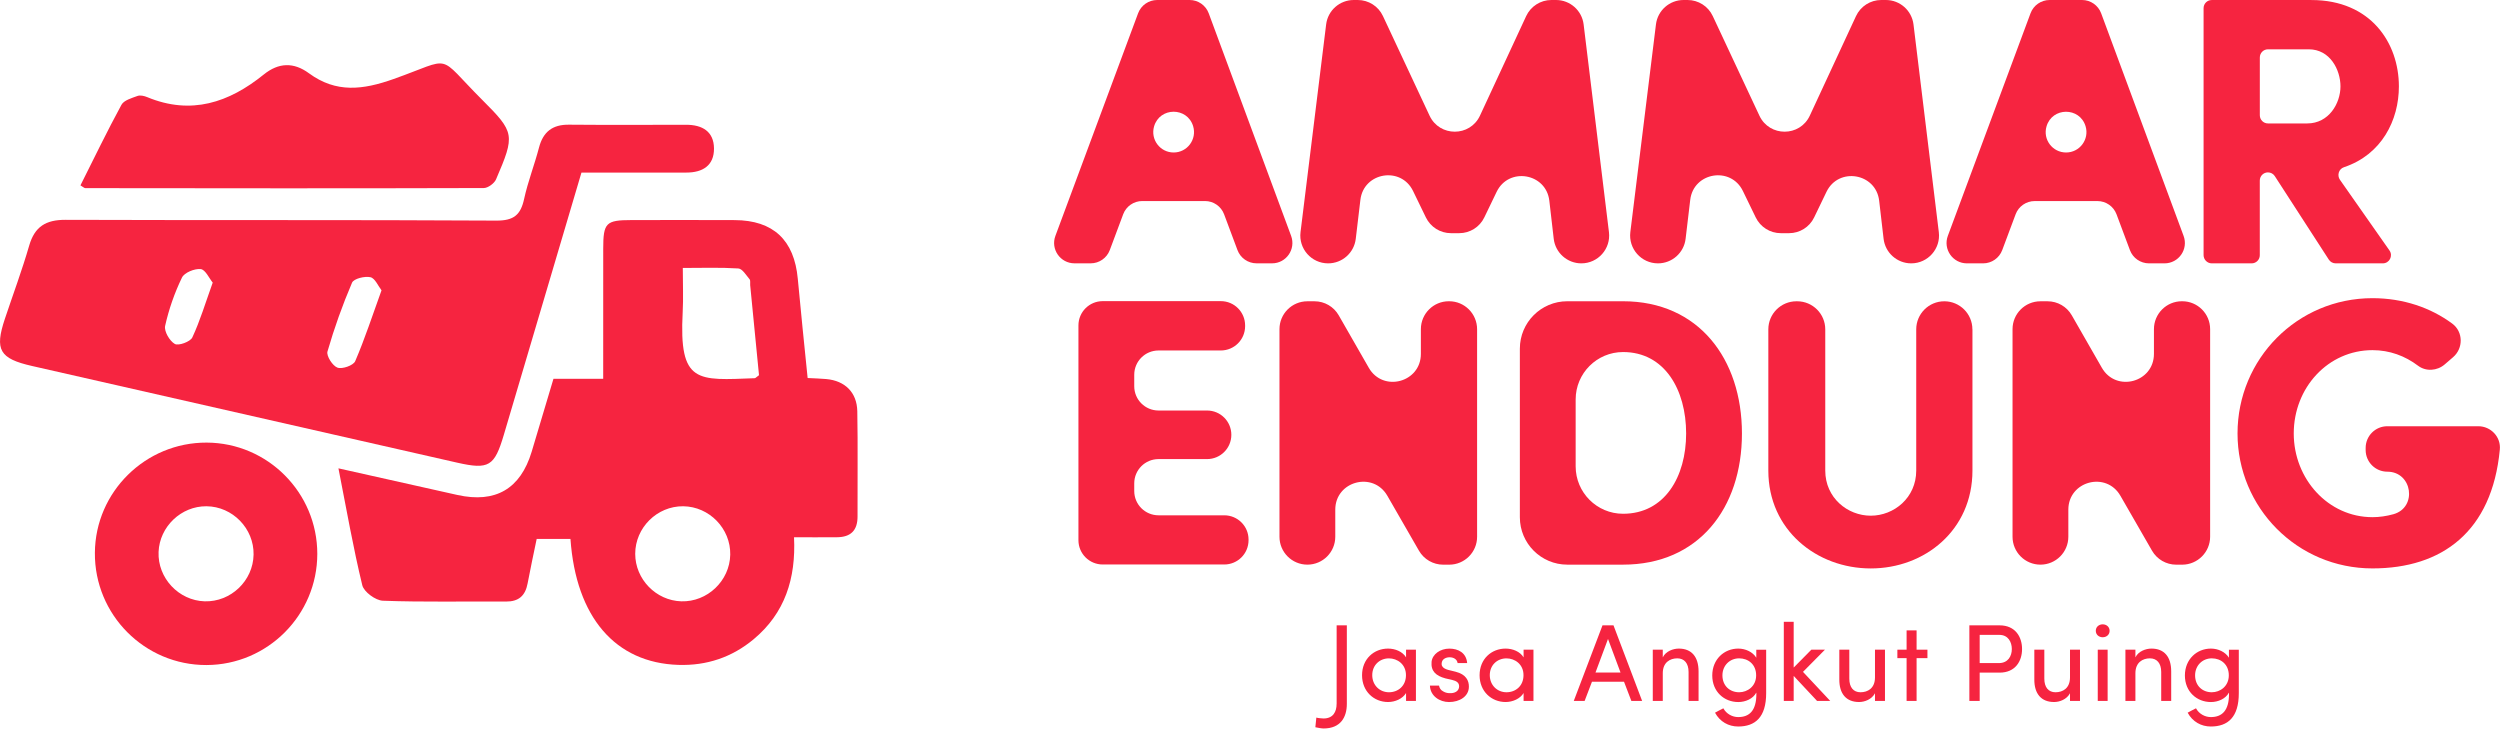
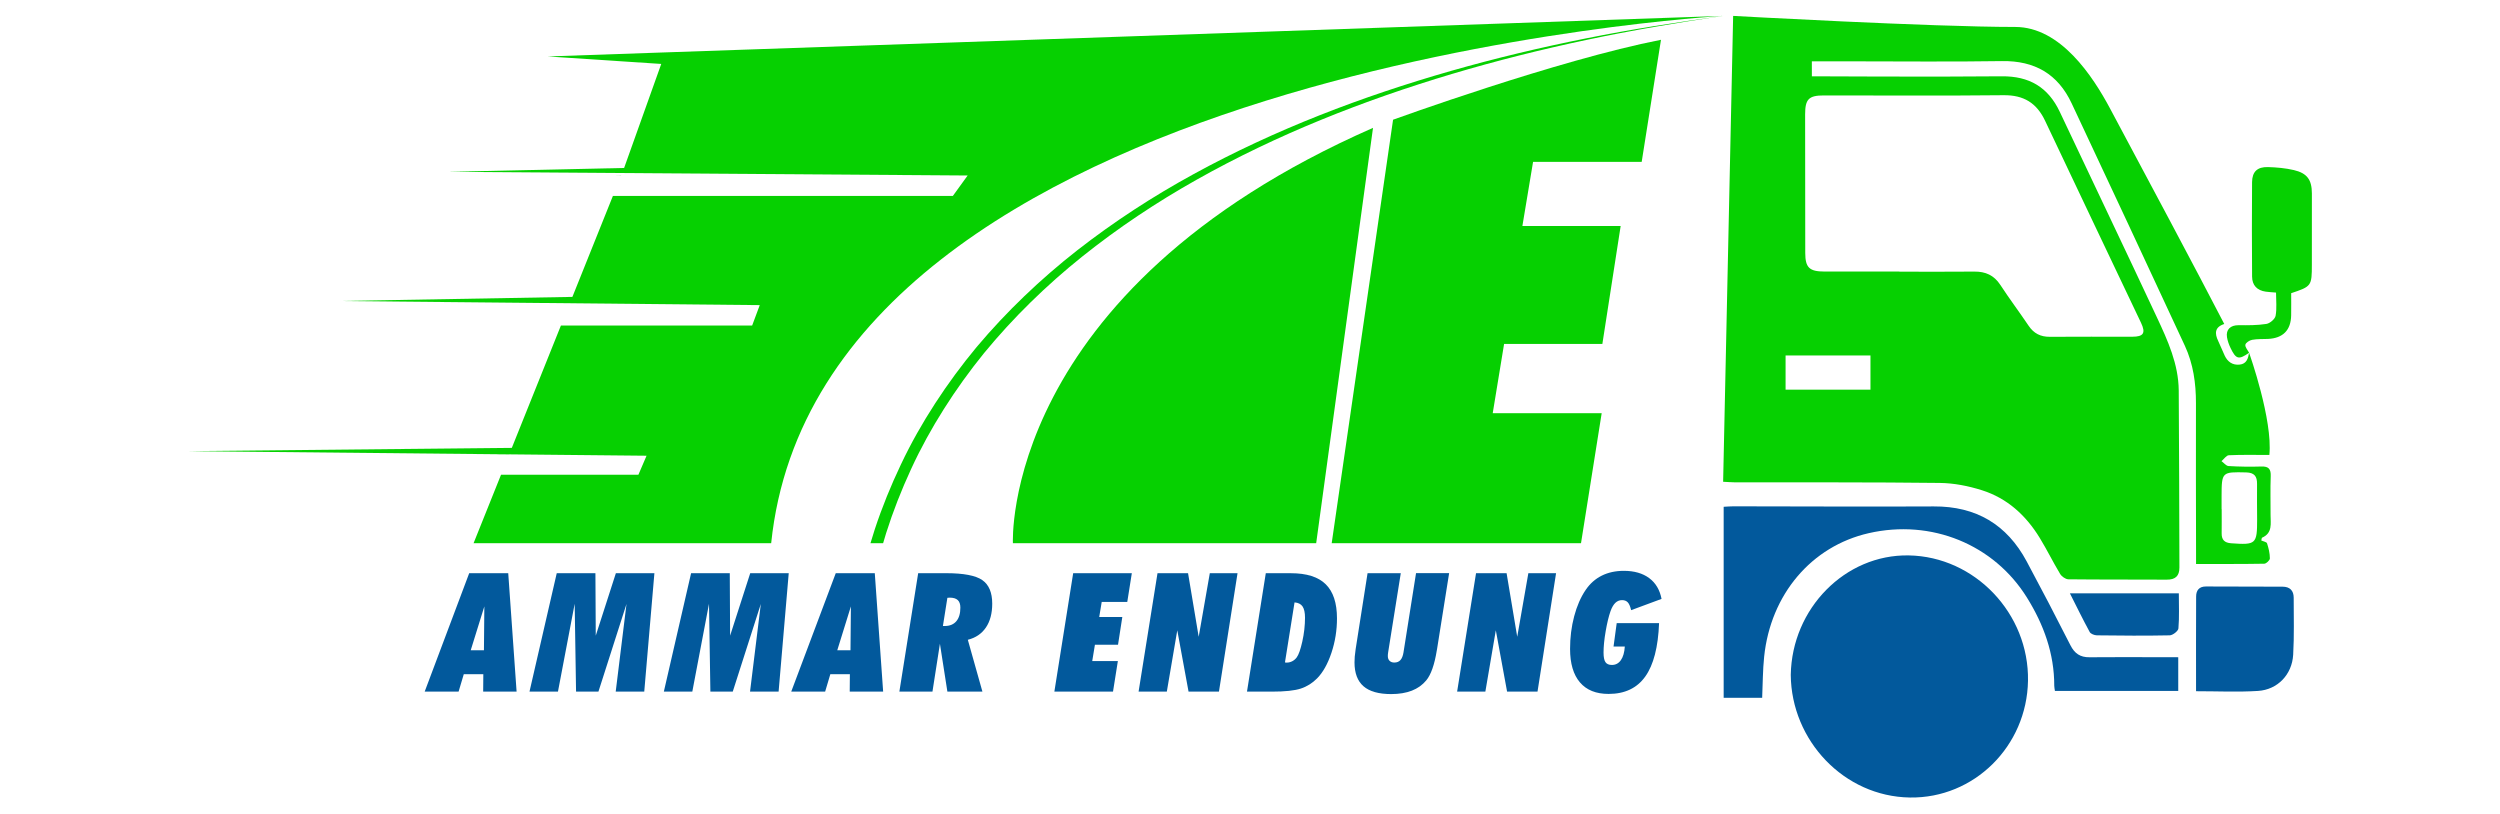
- <svg xmlns="http://www.w3.org/2000/svg" version="1.1" id="Layer_1" x="0px" y="0px" viewBox="0 0 843.14 245.68" style="enable-background:new 0 0 843.14 245.68;" xml:space="preserve">
+ <svg xmlns="http://www.w3.org/2000/svg" version="1.1" id="Layer_1" x="0px" y="0px" viewBox="0 0 978.38 318.34" style="enable-background:new 0 0 978.38 318.34;" xml:space="preserve">
  <style type="text/css">
- 	.st0{fill:#F62440;}
+ 	.st0{fill:#222222;}
+ 	.st1{fill:#F62440;}
+ 	.st2{fill:#FFCE00;}
+ 	.st3{fill:#FE4C1B;}
+ 	.st4{fill:#06D001;}
+ 	.st5{fill:#231F20;}
+ 	.st6{fill:#02599C;}
</style>
  <g>
-     <path class="st0" d="M289.13,138.71c-0.12-6.38-4.16-10.29-10.43-10.87c-1.95-0.18-3.92-0.22-6.32-0.35   c-1.13-11.34-2.31-22.39-3.32-33.45c-1.19-13.07-8.25-19.75-21.3-19.81c-11.6-0.05-23.2-0.03-34.8-0.01   c-8.63,0.02-9.51,0.91-9.52,9.68c-0.02,14.43-0.01,28.87-0.01,43.85c-5.96,0-11.23,0-16.77,0c-2.54,8.5-4.92,16.57-7.36,24.63   c-3.78,12.5-12.18,17.4-25,14.56c-12.98-2.88-25.95-5.8-40.16-8.99c2.79,14.17,5,26.9,8.04,39.42c0.55,2.25,4.48,5.14,6.95,5.23   c13.81,0.51,27.65,0.18,41.48,0.28c4.36,0.03,6.56-1.99,7.33-6.12c0.93-4.99,2.02-9.95,3.06-15.01c4.08,0,7.75,0,11.39,0   c1.86,26.44,15.16,41.82,36.41,42.49c9.54,0.3,18.06-2.56,25.37-8.65c10.53-8.77,14.3-20.48,13.62-34.39   c5.22,0,9.86,0.03,14.5-0.01c4.62-0.04,6.95-2.29,6.92-7.04C289.16,162.36,289.35,150.53,289.13,138.71z M229.76,202.8   c-8.54-0.26-15.53-7.47-15.53-16.02c0-8.81,7.37-16.12,16.18-16.04c8.81,0.09,16.05,7.54,15.87,16.35   C246.1,195.89,238.55,203.07,229.76,202.8z M254.57,127.55c-19.37,0.72-25.63,1.99-24.33-22.27c0.25-4.64,0.04-9.31,0.04-14.91   c6.47,0,12.62-0.22,18.73,0.17c1.35,0.09,2.64,2.28,3.79,3.64c0.35,0.41,0.14,1.29,0.2,1.96c1,10.18,2,20.36,2.98,30.4   C254.93,127.31,254.75,127.55,254.57,127.55z" />
-     <path class="st0" d="M169.93,146.61c8.66-29.25,17.32-58.51,26.17-88.41c12.21,0,23.79-0.01,35.38,0c5.49,0,9.35-2.36,9.32-8.11   c-0.04-5.77-3.97-8.02-9.43-8.01c-13.17,0.02-26.34,0.09-39.5-0.03c-5.54-0.05-8.69,2.39-10.09,7.73   c-1.52,5.82-3.74,11.46-5.02,17.32c-1.17,5.38-3.48,7.33-9.37,7.3c-48.43-0.29-96.86-0.08-145.29-0.26   c-6.59-0.02-10.38,2.23-12.25,8.67c-2.41,8.34-5.46,16.49-8.21,24.73c-3.48,10.45-1.83,13.39,9.16,15.89   c47.8,10.9,95.6,21.77,143.41,32.61C164.91,158.46,166.77,157.27,169.93,146.61z M64.86,113.81c-0.68,1.45-4.66,2.89-5.9,2.19   c-1.76-1-3.67-4.28-3.27-6.09c1.25-5.6,3.18-11.14,5.68-16.3c0.81-1.68,4.27-3.08,6.32-2.86c1.57,0.17,2.85,3.1,4.05,4.56   C69.26,102.21,67.48,108.2,64.86,113.81z M119.79,121.82c-0.62,1.43-4.37,2.75-5.97,2.17c-1.65-0.59-3.8-3.96-3.38-5.43   c2.28-7.89,5.06-15.68,8.29-23.23c0.58-1.35,4.28-2.27,6.2-1.84c1.56,0.35,2.62,2.99,3.74,4.42   C125.59,106.42,123.04,114.27,119.79,121.82z" />
-     <path class="st0" d="M163.15,63.42c1.42,0,3.57-1.58,4.15-2.95c6.44-14.99,6.34-15.79-4.72-26.84   c-15.69-15.67-9.29-14.27-29.81-6.99c-10.4,3.69-19.4,4.81-28.59-1.94c-5.11-3.75-10.18-3.65-15.24,0.44   c-11.72,9.47-24.5,13.76-39.29,7.62c-0.99-0.41-2.34-0.74-3.27-0.4c-1.95,0.72-4.58,1.44-5.42,2.99   c-4.86,8.93-9.27,18.1-13.83,27.17c0.94,0.55,1.29,0.93,1.64,0.93C73.57,63.51,118.36,63.56,163.15,63.42z" />
-     <path class="st0" d="M69.7,149.27c-20.62-0.08-37.55,16.59-37.7,37.15c-0.16,20.91,16.78,37.93,37.65,37.87   c20.6-0.07,37.35-16.87,37.36-37.49C107.02,166.17,90.29,149.35,69.7,149.27z M69.04,202.8c-8.79-0.26-15.91-7.87-15.56-16.66   c0.34-8.53,7.62-15.47,16.15-15.4c8.81,0.07,16.06,7.52,15.89,16.32C85.37,195.88,77.84,203.05,69.04,202.8z" />
-     <path class="st0" d="M435.44,79.56L407.65,4.49c-1-2.7-3.57-4.49-6.44-4.49h-10.94c-2.87,0-5.44,1.79-6.44,4.48l-27.89,75.07   c-1.67,4.49,1.65,9.26,6.44,9.26h5.46c2.87,0,5.43-1.78,6.44-4.46l4.52-12.09c1-2.68,3.57-4.46,6.44-4.46h21.15   c2.87,0,5.43,1.78,6.44,4.46l4.52,12.09c1,2.68,3.57,4.46,6.44,4.46h5.22C433.78,88.82,437.1,84.05,435.44,79.56z M395.82,51.43   L395.82,51.43c-4.58,0-7.88-4.4-6.6-8.8v0c1.91-6.56,11.18-6.61,13.17-0.08v0C403.73,46.98,400.43,51.43,395.82,51.43z" />
-     <path class="st0" d="M447.92,88.82L447.92,88.82c4.76,0,8.76-3.56,9.32-8.28l1.56-13.14c1.1-9.31,13.67-11.42,17.76-2.99l4.34,8.94   c1.57,3.23,4.85,5.29,8.44,5.29h2.8c3.6,0,6.89-2.06,8.45-5.31l4.16-8.63c4.08-8.46,16.69-6.34,17.77,2.99L524,80.52   c0.55,4.73,4.56,8.3,9.32,8.3c5.63,0,9.99-4.93,9.31-10.52l-8.54-70.05C533.52,3.54,529.52,0,524.78,0h-1.56   c-3.65,0-6.97,2.12-8.51,5.43l-15.57,33.55c-3.35,7.23-13.63,7.25-17.01,0.03L466.4,5.4c-1.54-3.3-4.86-5.4-8.5-5.4h-1.34   c-4.74,0-8.73,3.53-9.31,8.23l-8.64,70.05C437.92,83.88,442.28,88.82,447.92,88.82z" />
-     <path class="st0" d="M559.16,88.82L559.16,88.82c4.76,0,8.76-3.56,9.32-8.28l1.56-13.14c1.1-9.31,13.67-11.42,17.76-2.99l4.34,8.94   c1.57,3.23,4.85,5.29,8.44,5.29h2.8c3.6,0,6.89-2.06,8.45-5.31l4.16-8.63c4.08-8.46,16.69-6.34,17.77,2.99l1.49,12.83   c0.55,4.73,4.56,8.3,9.32,8.3c5.63,0,9.99-4.93,9.31-10.52l-8.54-70.05C644.76,3.54,640.76,0,636.02,0h-1.56   c-3.65,0-6.97,2.12-8.51,5.43l-15.57,33.55c-3.35,7.23-13.63,7.25-17.01,0.03L577.63,5.4c-1.54-3.3-4.86-5.4-8.5-5.4h-1.34   c-4.74,0-8.73,3.53-9.31,8.23l-8.64,70.05C549.16,83.88,553.52,88.82,559.16,88.82z" />
-     <path class="st0" d="M663.36,88.82h5.46c2.87,0,5.43-1.78,6.44-4.46l4.52-12.09c1-2.68,3.57-4.46,6.44-4.46h21.15   c2.87,0,5.43,1.78,6.44,4.46l4.52,12.09c1,2.68,3.57,4.46,6.44,4.46h5.22c4.79,0,8.11-4.77,6.44-9.26L708.63,4.49   c-1-2.7-3.57-4.49-6.44-4.49h-10.94c-2.87,0-5.44,1.79-6.44,4.48l-27.89,75.07C655.25,84.04,658.57,88.82,663.36,88.82z    M690.2,42.64L690.2,42.64c1.91-6.56,11.18-6.61,13.17-0.08v0c1.34,4.41-1.96,8.87-6.57,8.87   C692.21,51.43,688.91,47.04,690.2,42.64z" />
-     <path class="st0" d="M745.94,88.82h13.44c1.52,0,2.75-1.23,2.75-2.75V60.89c0-1.52,1.23-2.75,2.75-2.75c0.93,0,1.81,0.47,2.31,1.26   l18.22,28.16c0.51,0.78,1.38,1.26,2.31,1.26h15.89c2.23,0,3.54-2.51,2.26-4.34l-16.7-23.83c-1.06-1.51-0.42-3.67,1.33-4.25   c12.69-4.23,18.54-15.8,18.54-27.26c0-14.57-9.41-29.13-29.52-29.13h-33.6c-1.52,0-2.75,1.23-2.75,2.75v83.31   C743.19,87.58,744.42,88.82,745.94,88.82z M762.14,19.38c0-1.52,1.23-2.75,2.75-2.75h13.75c7.22,0,10.7,6.96,10.7,12.5   c0,5.67-3.87,12.5-11.22,12.5h-13.23c-1.52,0-2.75-1.23-2.75-2.75V19.38z" />
-     <path class="st0" d="M412.89,173.79h-22.17c-4.52,0-8.19-3.66-8.19-8.19v-2.58c0-4.52,3.66-8.19,8.19-8.19h16.37   c4.52,0,8.19-3.66,8.19-8.19v0c0-4.52-3.66-8.19-8.19-8.19h-16.37c-4.52,0-8.19-3.66-8.19-8.19v-3.87c0-4.52,3.66-8.19,8.19-8.19   h21.01c4.52,0,8.19-3.66,8.19-8.19v-0.26c0-4.52-3.66-8.19-8.19-8.19h-39.83c-4.52,0-8.19,3.66-8.19,8.19v72.44   c0,4.52,3.66,8.19,8.19,8.19h40.99c4.52,0,8.19-3.66,8.19-8.19v-0.26C421.07,177.45,417.41,173.79,412.89,173.79z" />
-     <path class="st0" d="M488.74,101.6h-0.13c-5.2,0-9.41,4.21-9.41,9.41v8.34c0,9.64-12.78,13.05-17.57,4.68l-10.14-17.69   c-1.68-2.93-4.79-4.73-8.16-4.73h-2.41c-5.2,0-9.41,4.21-9.41,9.41v70c0,5.2,4.21,9.41,9.41,9.41c5.2,0,9.41-4.21,9.41-9.41v-9.13   c0-9.63,12.76-13.04,17.56-4.69l10.66,18.52c1.68,2.92,4.79,4.72,8.16,4.72h2.04c5.2,0,9.41-4.21,9.41-9.41v-70   C498.15,105.81,493.94,101.6,488.74,101.6z" />
-     <path class="st0" d="M547.39,101.6h-18.82c-8.83,0-15.99,7.16-15.99,15.99v56.85c0,8.83,7.16,15.99,15.99,15.99h18.82   c25.39,0,40.09-18.95,40.09-44.22C587.48,120.94,572.78,101.6,547.39,101.6z M547.39,173.27c-8.83,0-15.99-7.16-15.99-15.99v-22.56   c0-8.83,7.16-15.99,15.99-15.99c14.05,0,21.27,12.76,21.27,27.46C568.66,160.77,561.44,173.27,547.39,173.27z" />
-     <path class="st0" d="M665.2,111.08c0-5.23-4.24-9.47-9.47-9.47c-5.23,0-9.47,4.24-9.47,9.47v47.63c0,9.15-7.48,15.21-15.34,15.21   c-7.86,0-15.34-6.06-15.34-15.21v-47.63c0-5.23-4.24-9.47-9.47-9.47h-0.26c-5.23,0-9.47,4.24-9.47,9.47v47.63   c0,20.11,16.37,33,34.55,33c18.18,0,34.29-12.89,34.29-33V111.08z" />
-     <path class="st0" d="M745.38,181.01v-70c0-5.2-4.21-9.41-9.41-9.41h-0.13c-5.2,0-9.41,4.21-9.41,9.41v8.34   c0,9.64-12.78,13.05-17.57,4.68l-10.14-17.69c-1.68-2.93-4.79-4.73-8.16-4.73h-2.41c-5.2,0-9.41,4.21-9.41,9.41v70   c0,5.2,4.21,9.41,9.41,9.41s9.41-4.21,9.41-9.41v-9.13c0-9.63,12.76-13.04,17.56-4.69l10.66,18.52c1.68,2.92,4.79,4.72,8.16,4.72   h2.04C741.16,190.42,745.38,186.2,745.38,181.01z" />
-     <path class="st0" d="M835.81,143.75h-30.67c-4.04,0-7.31,3.27-7.31,7.31v0.71c0,4.04,3.27,7.31,7.31,7.31   c8.47,0,10.2,12.1,2.03,14.35c-2.35,0.65-4.76,0.99-7.03,0.99c-14.95,0-26.56-12.89-26.56-28.23c0-15.47,11.6-28.1,26.56-28.1   c5.78,0,10.99,1.95,15.34,5.24c2.68,2.03,6.45,1.77,9-0.42l2.84-2.45c3.5-3.01,3.44-8.56-0.27-11.31   c-7.26-5.38-16.54-8.59-26.92-8.59c-25.39,0-45.51,20.5-45.51,45.63c0,25.01,20.11,45.51,45.51,45.51   c23.41,0,40.31-12.36,42.95-40.06C843.51,147.4,840.08,143.75,835.81,143.75z" />
-     <path class="st0" d="M450.78,237.39c0,2.66-1.18,4.92-4.4,4.92c-0.3,0-1.89-0.11-2.44-0.3l-0.33,3.26   c0.89,0.18,2.07,0.41,2.78,0.41c5.74,0,7.84-3.81,7.84-8.29v-26.5h-3.44V237.39z" />
-     <path class="st0" d="M474.2,221.7c-1.19-1.96-3.66-2.96-6.07-2.96c-4.74,0-8.77,3.48-8.77,8.99c0,5.48,4.03,9.03,8.77,9.03   c2.41,0,4.92-1.11,6.07-3.03v2.66h3.33v-17.28h-3.33V221.7z M468.43,233.47c-3.11,0-5.63-2.37-5.63-5.77c0-3.4,2.52-5.66,5.63-5.66   c2.81,0,5.74,1.96,5.74,5.66C474.17,231.36,471.5,233.47,468.43,233.47z" />
-     <path class="st0" d="M490.93,226.55l-2.55-0.63c-0.89-0.26-1.7-0.63-2.04-1.33c-0.18-0.37-0.18-0.81-0.04-1.37   c0.26-0.93,1.3-1.55,2.59-1.55c1.33,0,2.52,0.67,2.7,1.96h3.22c-0.3-3.52-3.07-4.88-6-4.88c-3.11,0-5.7,1.89-6,4.4   c-0.3,3.22,1.48,4.77,4.63,5.63l2.37,0.55c1.3,0.3,2.33,0.89,2.29,2.18c-0.04,1.3-1.04,2.15-2.63,2.26   c-1.07,0.07-1.96-0.11-2.74-0.59c-0.85-0.41-1.3-1.22-1.41-1.96h-3.07c0.11,3.55,3.33,5.55,6.44,5.55c3.59,0,6.7-1.92,6.7-5.18   C495.41,229.62,494.49,227.44,490.93,226.55z" />
-     <path class="st0" d="M513.84,221.7c-1.19-1.96-3.66-2.96-6.07-2.96c-4.74,0-8.77,3.48-8.77,8.99c0,5.48,4.03,9.03,8.77,9.03   c2.41,0,4.92-1.11,6.07-3.03v2.66h3.33v-17.28h-3.33V221.7z M508.07,233.47c-3.11,0-5.63-2.37-5.63-5.77c0-3.4,2.52-5.66,5.63-5.66   c2.81,0,5.74,1.96,5.74,5.66C513.81,231.36,511.14,233.47,508.07,233.47z" />
-     <path class="st0" d="M540.45,210.9l-9.69,25.5h3.66l2.48-6.48h10.81l2.48,6.48h3.63l-9.66-25.5H540.45z M538.09,226.81l4.22-11.32   l4.22,11.32H538.09z" />
-     <path class="st0" d="M566.18,218.74c-1.89,0-4.4,0.89-5.4,2.96v-2.59h-3.37v17.28h3.37v-9.33c0-3.66,2.44-5.03,4.89-5.03   c2.37,0,3.81,1.67,3.81,4.59v9.77h3.37v-9.99C572.84,221.52,570.5,218.74,566.18,218.74z" />
-     <path class="st0" d="M592.31,221.81c-1.19-1.96-3.66-3.07-6.07-3.07c-4.74,0-8.77,3.59-8.77,9.07c0,5.48,4.03,8.96,8.77,8.96   c2.44,0,5-1.11,6.07-3.18c0,0.15,0.04,0.26,0.04,0.41c0,5.74-2.41,7.84-6.14,7.84c-1.93,0-3.96-1.04-5-2.96   c-0.44,0.18-2.41,1.26-2.81,1.48c1.66,3.07,4.59,4.66,7.81,4.66c5.73,0,9.44-3.11,9.44-11.25v-14.65h-3.33V221.81z M586.53,233.47   c-3.11,0-5.63-2.15-5.63-5.7c0-3.37,2.52-5.74,5.63-5.74c3.07,0,5.74,2.03,5.74,5.74C592.27,231.47,589.34,233.47,586.53,233.47z" />
-     <polygon class="st0" points="615.47,219.11 610.89,219.11 604.93,225.14 604.93,209.71 601.6,209.71 601.6,236.39 604.93,236.39    604.93,227.96 612.81,236.39 617.25,236.39 608.07,226.59  " />
-     <path class="st0" d="M632.35,228.44c0,3.7-2.44,5.03-4.89,5.03c-2.37,0-3.77-1.67-3.77-4.59v-9.77h-3.37v9.99   c-0.04,4.88,2.33,7.66,6.66,7.66c1.89,0,4.29-0.89,5.37-2.96v2.59h3.37v-17.28h-3.37V228.44z" />
-     <polygon class="st0" points="646.38,212.6 643.01,212.6 643.01,219.11 639.9,219.11 639.9,221.96 643.01,221.96 643.01,236.39    646.38,236.39 646.38,221.96 650.04,221.96 650.04,219.11 646.38,219.11  " />
-     <path class="st0" d="M674.36,210.9h-10.18v25.5h3.48v-9.55h6.7c5.4,0,7.59-3.96,7.59-7.96S679.76,210.9,674.36,210.9z    M674.14,223.63h-6.48v-9.51h6.66c2.96,0,4.18,2.44,4.18,4.77C678.5,221.26,677.24,223.63,674.14,223.63z" />
-     <path class="st0" d="M698.12,228.44c0,3.7-2.44,5.03-4.89,5.03c-2.37,0-3.77-1.67-3.77-4.59v-9.77h-3.37v9.99   c-0.04,4.88,2.33,7.66,6.66,7.66c1.89,0,4.29-0.89,5.37-2.96v2.59h3.37v-17.28h-3.37V228.44z" />
-     <path class="st0" d="M709.15,210.56c-1.3,0-2.33,0.89-2.33,2.18c0,1.3,1.04,2.18,2.33,2.18c1.3,0,2.33-0.89,2.33-2.18   C711.48,211.45,710.44,210.56,709.15,210.56z" />
-     <rect x="707.48" y="219.11" class="st0" width="3.33" height="17.28" />
-     <path class="st0" d="M725.58,218.74c-1.89,0-4.4,0.89-5.4,2.96v-2.59h-3.37v17.28h3.37v-9.33c0-3.66,2.44-5.03,4.89-5.03   c2.37,0,3.81,1.67,3.81,4.59v9.77h3.37v-9.99C732.24,221.52,729.91,218.74,725.58,218.74z" />
-     <path class="st0" d="M751.71,221.81c-1.19-1.96-3.66-3.07-6.07-3.07c-4.74,0-8.77,3.59-8.77,9.07c0,5.48,4.03,8.96,8.77,8.96   c2.44,0,5-1.11,6.07-3.18c0,0.15,0.04,0.26,0.04,0.41c0,5.74-2.41,7.84-6.14,7.84c-1.93,0-3.96-1.04-5-2.96   c-0.44,0.18-2.41,1.26-2.81,1.48c1.66,3.07,4.59,4.66,7.81,4.66c5.73,0,9.44-3.11,9.44-11.25v-14.65h-3.33V221.81z M745.94,233.47   c-3.11,0-5.63-2.15-5.63-5.7c0-3.37,2.52-5.74,5.63-5.74c3.07,0,5.74,2.03,5.74,5.74C751.67,231.47,748.75,233.47,745.94,233.47z" />
+     <g>
+       <g>
+         <g>
+           <path class="st4" d="M859.43,216.45v4.26c9.15,0,17.92,0.05,26.68-0.1c0.79-0.01,2.22-1.36,2.21-2.08      c-0.01-1.98-0.49-4-1.11-5.9c-0.17-0.54-1.43-0.73-2.24-1.1c0.12-0.46,0.11-1.02,0.31-1.11c4.2-1.86,3.29-5.59,3.31-8.96      c0.03-5.01-0.14-10.03,0.06-15.03c0.12-2.84-0.76-3.96-3.68-3.86c-4.27,0.14-8.56,0.07-12.82-0.18      c-0.96-0.06-1.84-1.25-2.76-1.92c0.96-0.81,1.89-2.27,2.89-2.31c5.22-0.24,10.46-0.11,15.84-0.11      c1.37-13.6-7.64-39.25-7.94-39.98c-0.37,2.24-0.97,4.34-3.7,4.62c-2.78,0.28-4.69-1.09-5.85-3.53      c-0.89-1.87-1.62-3.82-2.52-5.69c-1.45-3-1.41-5.45,2.36-6.68c-9.85-19.09-32.37-61.29-44.73-84.39      c-6.69-12.51-19.31-31.85-37.07-31.85c-32.98,0-110.4-4.33-110.4-4.33l-3.92,182.32c1.7,0.08,3.11,0.21,4.52,0.22      c26.76,0.04,53.52-0.08,80.28,0.24c5.51,0.06,11.18,1.18,16.46,2.85c9.94,3.13,17.3,9.89,22.68,18.72      c2.8,4.59,5.17,9.43,7.94,14.03c0.61,1.01,2.12,2.09,3.22,2.11c12.83,0.15,25.66,0.06,38.49,0.14c3.39,0.03,4.99-1.42,4.98-4.77      c-0.09-23.09-0.08-46.19-0.27-69.28c-0.09-10.28-4.28-19.5-8.52-28.56c-12.56-26.86-25.37-53.62-38.02-80.45      c-4.56-9.69-11.97-14.04-22.76-13.93c-24.43,0.27-74.27,0-74.27,0l-0.01-5.85c0,0,9.53-0.01,14.29-0.01      c20.04,0,40.09,0.23,60.12-0.09c12.81-0.2,21.88,5.05,27.27,16.55c14.83,31.59,29.63,63.2,44.3,94.86      c3.28,7.07,4.36,14.67,4.34,22.48C859.32,177.35,859.41,196.9,859.43,216.45z M869.42,194.1c0.03-9.41,0.15-9.45,9.62-9.22      c3.18,0.08,4.31,1.52,4.26,4.52c-0.07,4.63,0.03,9.25,0.03,13.87c0.01,9.68-0.44,10.04-10.18,9.34c-2.56-0.19-3.74-1.34-3.7-3.9      c0.05-3.17,0.01-6.33,0.01-9.49h-0.04V194.1z M732.01,152.51h-33.22v-13.39h33.22V152.51z M713.75,37.35      c23.46-0.02,46.92,0.17,70.39-0.09c7.84-0.08,12.91,3.02,16.21,10.01c12.45,26.39,25.05,52.71,37.55,79.07      c1.91,4.02,0.97,5.43-3.42,5.44c-10.75,0.02-21.5-0.06-32.26,0.03c-3.63,0.03-6.29-1.31-8.32-4.33      c-3.62-5.37-7.52-10.55-11.06-15.97c-2.48-3.79-5.79-5.27-10.19-5.22c-9.77,0.1-19.55,0.03-29.33,0.03v-0.05      c-9.77,0-19.55,0.01-29.32,0c-5.89-0.01-7.5-1.53-7.51-7.27c-0.04-18.08-0.06-36.17-0.05-54.26      C706.45,38.8,707.86,37.35,713.75,37.35z" />
+         </g>
+       </g>
+       <g>
+         <path class="st6" d="M746.97,217.36c-24.84-0.43-45.71,20.71-46.15,46.76c0.21,25.68,20.83,47.6,46.62,47.99     c25.12,0.38,45.78-20.06,46.22-45.69C794.11,240.12,772.87,217.8,746.97,217.36z" />
+       </g>
+       <g>
+         <path class="st6" d="M845.58,257.2c-9.29-0.01-18.57-0.08-27.86,0.02c-3.62,0.04-5.82-1.47-7.46-4.71     c-5.58-11-11.28-21.94-17.12-32.81c-7.75-14.45-19.8-21.6-36.34-21.51c-26.15,0.14-52.3-0.02-78.44-0.04     c-1.19,0-2.38,0.11-3.8,0.18c0,24.99,0,49.74,0,74.75c5.01,0,9.95,0,15.07,0c0.24-5.42,0.22-10.77,0.77-16.05     c2.53-24.44,18.52-43.25,40.91-48.37c24.53-5.61,49,4.38,61.95,25.22c6.58,10.59,10.7,21.91,10.68,34.53     c0,0.59,0.15,1.17,0.26,1.98c16.06,0,32,0,48.26,0c0-4.25,0-8.43,0-13.18C850.13,257.2,847.86,257.2,845.58,257.2z" />
+       </g>
+       <g>
+         <path class="st6" d="M893.3,229.6c-10.01-0.03-20.01-0.03-30.02-0.08c-2.67-0.01-3.81,1.56-3.82,3.9     c-0.07,12.18-0.03,24.37-0.03,37.09c8.4,0,16.33,0.39,24.21-0.11c7.73-0.49,13.36-6.42,13.8-14.18     c0.42-7.42,0.21-14.88,0.2-22.32C897.63,231.12,896.13,229.61,893.3,229.6z" />
+       </g>
+       <g>
+         <path class="st4" d="M904.76,75.71c-0.01-5.33-1.84-7.93-7.05-9.15c-3.29-0.77-6.73-1.07-10.11-1.17     c-4.17-0.12-6.21,1.78-6.25,5.89c-0.11,12.32-0.07,24.65,0.01,36.97c0.02,3.4,1.95,5.41,5.34,5.89c1.19,0.17,2.41,0.22,4.03,0.36     c0,3.09,0.37,6.17-0.17,9.09c-0.24,1.28-2.22,2.96-3.61,3.18c-3.58,0.56-7.28,0.53-10.93,0.5c-3.1-0.02-4.97,1.7-4.48,4.7     c0.23,1.42,0.73,2.83,1.35,4.13c2.16,4.54,3.24,4.8,7.3,1.95c-0.55-1.05-1.62-2.2-1.46-3.13c0.14-0.8,1.63-1.75,2.65-1.93     c2.02-0.37,4.13-0.26,6.2-0.35c5.86-0.28,8.97-3.41,9.07-9.22c0.05-2.92,0.01-5.84,0.01-8.68c7.96-2.65,8.09-2.83,8.09-11.21     C904.76,94.26,904.78,84.99,904.76,75.71z" />
+       </g>
+       <g>
+         <path class="st6" d="M810.05,232.19c2.7,5.34,5.12,10.31,7.76,15.15c0.4,0.74,1.84,1.28,2.8,1.3c9.5,0.12,19.01,0.2,28.51,0     c1.21-0.03,3.32-1.68,3.41-2.71c0.38-4.45,0.16-8.96,0.16-13.73C838.54,232.19,824.71,232.19,810.05,232.19z" />
+       </g>
+       <g>
+         <path class="st4" d="M642.48,63.34l7.55-47.77c-40.53,7.92-104.85,31.28-104.85,31.28l-24.02,165.74h97.57l8.09-50.88h-42.64     l4.45-27.12h38.46l7.16-46.15h-38.46l4.18-25.1H642.48z" />
+       </g>
+       <g>
+         <g>
+           <path class="st6" d="M183.62,224.33l-17.42,46.34h13.27l2.03-6.82h7.65l-0.06,6.82h13.08l-3.27-46.34H183.62z M189.39,254.48      h-5.17l5.33-17.17L189.39,254.48z" />
+         </g>
+       </g>
+       <g>
+         <polygon class="st6" points="233.15,248.77 233.02,224.33 217.88,224.33 207.22,270.66 218.36,270.66 224.9,236.29      225.44,270.66 234.2,270.66 245.18,236.36 240.96,270.66 252.13,270.66 256.1,224.33 241.02,224.33    " />
+       </g>
+       <g>
+         <polygon class="st6" points="285.73,248.77 285.6,224.33 270.46,224.33 259.8,270.66 270.94,270.66 277.47,236.29 278.01,270.66      286.77,270.66 297.75,236.36 293.53,270.66 304.71,270.66 308.67,224.33 293.6,224.33    " />
+       </g>
+       <g>
+         <g>
+           <path class="st6" d="M327.07,224.33l-17.42,46.34h13.27l2.03-6.82h7.65l-0.06,6.82h13.08l-3.27-46.34H327.07z M332.84,254.48      h-5.17l5.33-17.17L332.84,254.48z" />
+         </g>
+       </g>
+       <g>
+         <g>
+           <path class="st6" d="M384.42,227.02c-2.59-1.8-7.32-2.7-14.17-2.7h-10.92l-7.36,46.34h12.95l2.92-18.73l2.92,18.73h13.71      l-5.71-20.28c3.09-0.78,5.45-2.39,7.09-4.82c1.64-2.43,2.46-5.54,2.46-9.33C388.31,231.89,387.01,228.82,384.42,227.02z       M374.25,243.13c-1.06,1.24-2.57,1.86-4.54,1.86h-0.7l1.75-11.04c0.13,0,0.29-0.01,0.49-0.03c0.2-0.02,0.34-0.03,0.43-0.03      c1.42,0,2.46,0.32,3.14,0.95c0.68,0.63,1.02,1.62,1.02,2.95C375.84,240.11,375.31,241.89,374.25,243.13z" />
+         </g>
+       </g>
+       <g>
+         <polygon class="st6" points="412.63,270.66 435.58,270.66 437.48,258.7 427.45,258.7 428.5,252.32 437.54,252.32 439.22,241.47      430.18,241.47 431.16,235.56 441.16,235.56 442.94,224.33 419.99,224.33    " />
+       </g>
+       <g>
+         <polygon class="st6" points="469.11,249.21 464.95,224.33 452.99,224.33 445.59,270.66 456.64,270.66 460.73,246.67      465.14,270.66 477.04,270.66 484.31,224.33 473.46,224.33    " />
+       </g>
+       <g>
+         <g>
+           <path class="st6" d="M505.18,224.33h-9.81l-7.36,46.34h9.74c5.12,0,8.89-0.4,11.3-1.19c2.41-0.79,4.55-2.13,6.41-4.01      c2.29-2.33,4.15-5.65,5.6-9.98s2.17-8.82,2.17-13.47c0-6.03-1.47-10.48-4.4-13.36C515.92,225.77,511.36,224.33,505.18,224.33z       M509.66,251.07c-0.7,3.12-1.43,5.19-2.19,6.21c-0.47,0.63-1.04,1.13-1.73,1.49c-0.69,0.36-1.41,0.54-2.17,0.54      c-0.19,0-0.33,0-0.43-0.02c-0.1-0.01-0.19-0.03-0.27-0.05l3.75-23.49c1.44,0.11,2.48,0.63,3.13,1.57      c0.64,0.94,0.97,2.42,0.97,4.43C510.71,244.84,510.36,247.95,509.66,251.07z" />
+         </g>
+       </g>
+       <g>
+         <path class="st6" d="M549.26,255.33c-0.21,1.33-0.61,2.33-1.19,2.98c-0.58,0.66-1.38,0.98-2.4,0.98c-0.78,0-1.4-0.23-1.86-0.68     c-0.46-0.45-0.68-1.07-0.68-1.86c0-0.27,0.01-0.52,0.03-0.73c0.02-0.21,0.05-0.45,0.09-0.7l4.95-31.01H535.2l-4.67,29.77     c-0.17,1.14-0.29,2.12-0.35,2.92c-0.06,0.8-0.09,1.54-0.09,2.22c0,4.19,1.17,7.31,3.52,9.35c2.35,2.04,5.96,3.06,10.82,3.06     c3.11,0,5.8-0.45,8.08-1.33c2.27-0.89,4.15-2.22,5.63-4c1.86-2.22,3.25-6.15,4.16-11.78l0.09-0.48l4.73-29.74h-12.95     L549.26,255.33z" />
+       </g>
+       <g>
+         <polygon class="st6" points="593.77,249.21 589.61,224.33 577.65,224.33 570.25,270.66 581.3,270.66 585.39,246.67 589.8,270.66      601.71,270.66 608.97,224.33 598.12,224.33    " />
+       </g>
+       <g>
+         <path class="st6" d="M630.29,239.15c0.53-1.46,1.16-2.54,1.9-3.24c0.74-0.7,1.61-1.05,2.6-1.05c0.95,0,1.7,0.29,2.24,0.87     c0.54,0.58,0.98,1.6,1.32,3.06l11.9-4.41c-0.68-3.53-2.29-6.25-4.84-8.14c-2.55-1.89-5.86-2.84-9.92-2.84     c-3.26,0-6.15,0.63-8.66,1.89c-2.52,1.26-4.61,3.13-6.29,5.6c-1.92,2.83-3.42,6.27-4.49,10.31c-1.07,4.04-1.6,8.29-1.6,12.76     c0,5.71,1.29,10.08,3.86,13.09c2.57,3.02,6.31,4.52,11.22,4.52c6.33,0,11.11-2.27,14.35-6.81c3.24-4.54,5.04-11.5,5.4-20.9H632.7     l-1.24,9.17h4.41c-0.15,2.31-0.66,4.08-1.54,5.33c-0.88,1.25-2.05,1.87-3.51,1.87c-1.18,0-2.03-0.37-2.52-1.09     c-0.5-0.73-0.75-1.98-0.75-3.76c0-2.33,0.27-5.1,0.83-8.33C628.93,243.84,629.57,241.2,630.29,239.15z" />
+       </g>
+       <g>
+         <path class="st4" d="M258.78,25.02l-14.53,40.71l-68.82,1.51l203.26,1.44l-5.79,8H239.86l-15.85,39.51l-91.25,1.61l164.57,1.61     l-2.98,8h-74.84l-19.21,47.87l-126.69,1.28l123.29,1.23h-1.98l4.35,0.04l0.01-0.02l53.75,0.54l-3.19,7.44h-53.76l-10.75,26.8     H301.8C321.08,26.05,674.35,6.22,674.35,6.22L214.33,22.09L258.78,25.02z" />
+       </g>
+       <g>
+         <path class="st4" d="M515.09,212.59l22.24-162.55C391.55,114.08,396.4,212.59,396.4,212.59h63.09H515.09z" />
+       </g>
+       <g>
+         <polygon class="st4" points="241.09,68.68 243.05,68.72 243.07,68.68    " />
+       </g>
+       <g>
+         <path class="st4" d="M369.4,160.05c4.79-7.58,10.04-14.87,15.7-21.85c11.4-13.87,24.34-26.5,38.39-37.76     c14.06-11.25,29.11-21.28,44.84-30.12c31.47-17.72,65.31-31.05,99.95-41.39c17.33-5.16,34.9-9.57,52.6-13.31     c17.7-3.76,35.56-6.74,53.47-9.4c-17.93,2.45-35.84,5.23-53.6,8.79c-17.76,3.54-35.39,7.74-52.82,12.72     c-34.82,9.96-68.94,22.94-100.81,40.41c-15.94,8.71-31.23,18.65-45.58,29.85c-14.32,11.22-27.58,23.86-39.33,37.82     c-5.83,7.03-11.26,14.38-16.23,22.05c-4.98,7.66-9.49,15.63-13.4,23.9c-3.93,8.26-7.39,16.75-10.25,25.44     c-0.58,1.79-1.14,3.59-1.67,5.39h4.95c0.37-1.32,0.77-2.64,1.18-3.95c2.7-8.53,5.99-16.88,9.74-25.01     C360.27,175.49,364.61,167.62,369.4,160.05z" />
+       </g>
+     </g>
  </g>
</svg>
